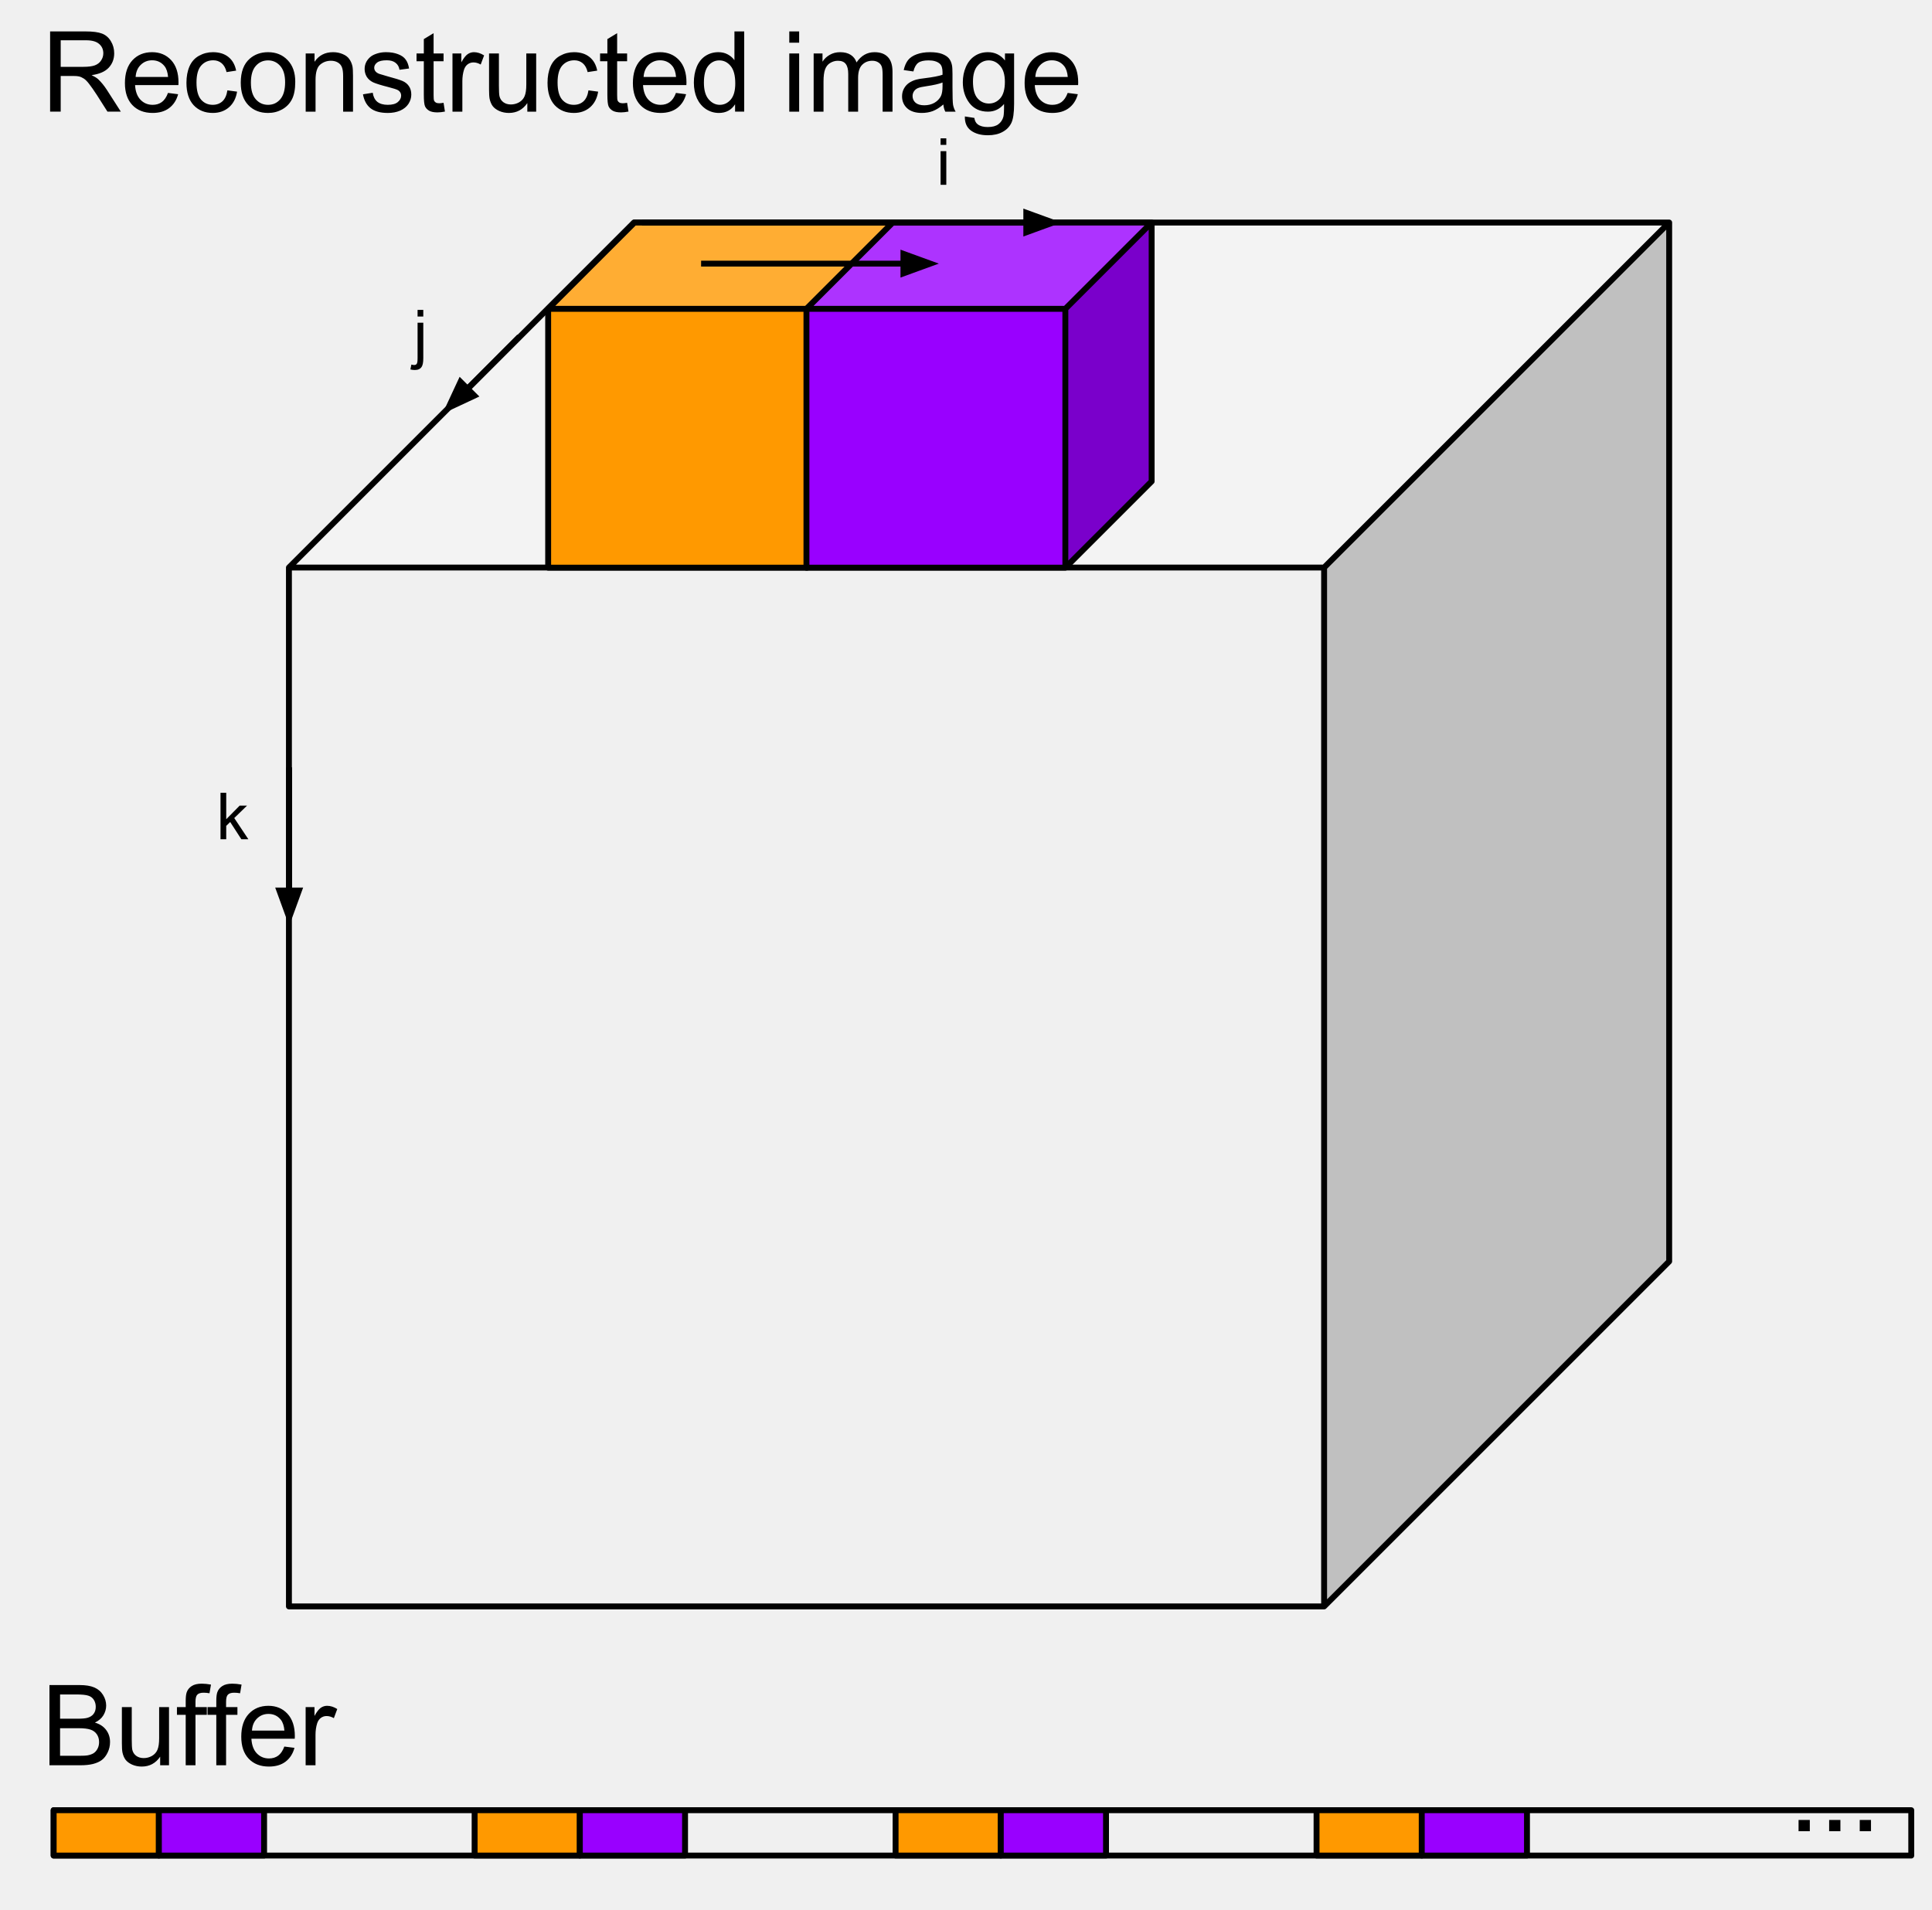
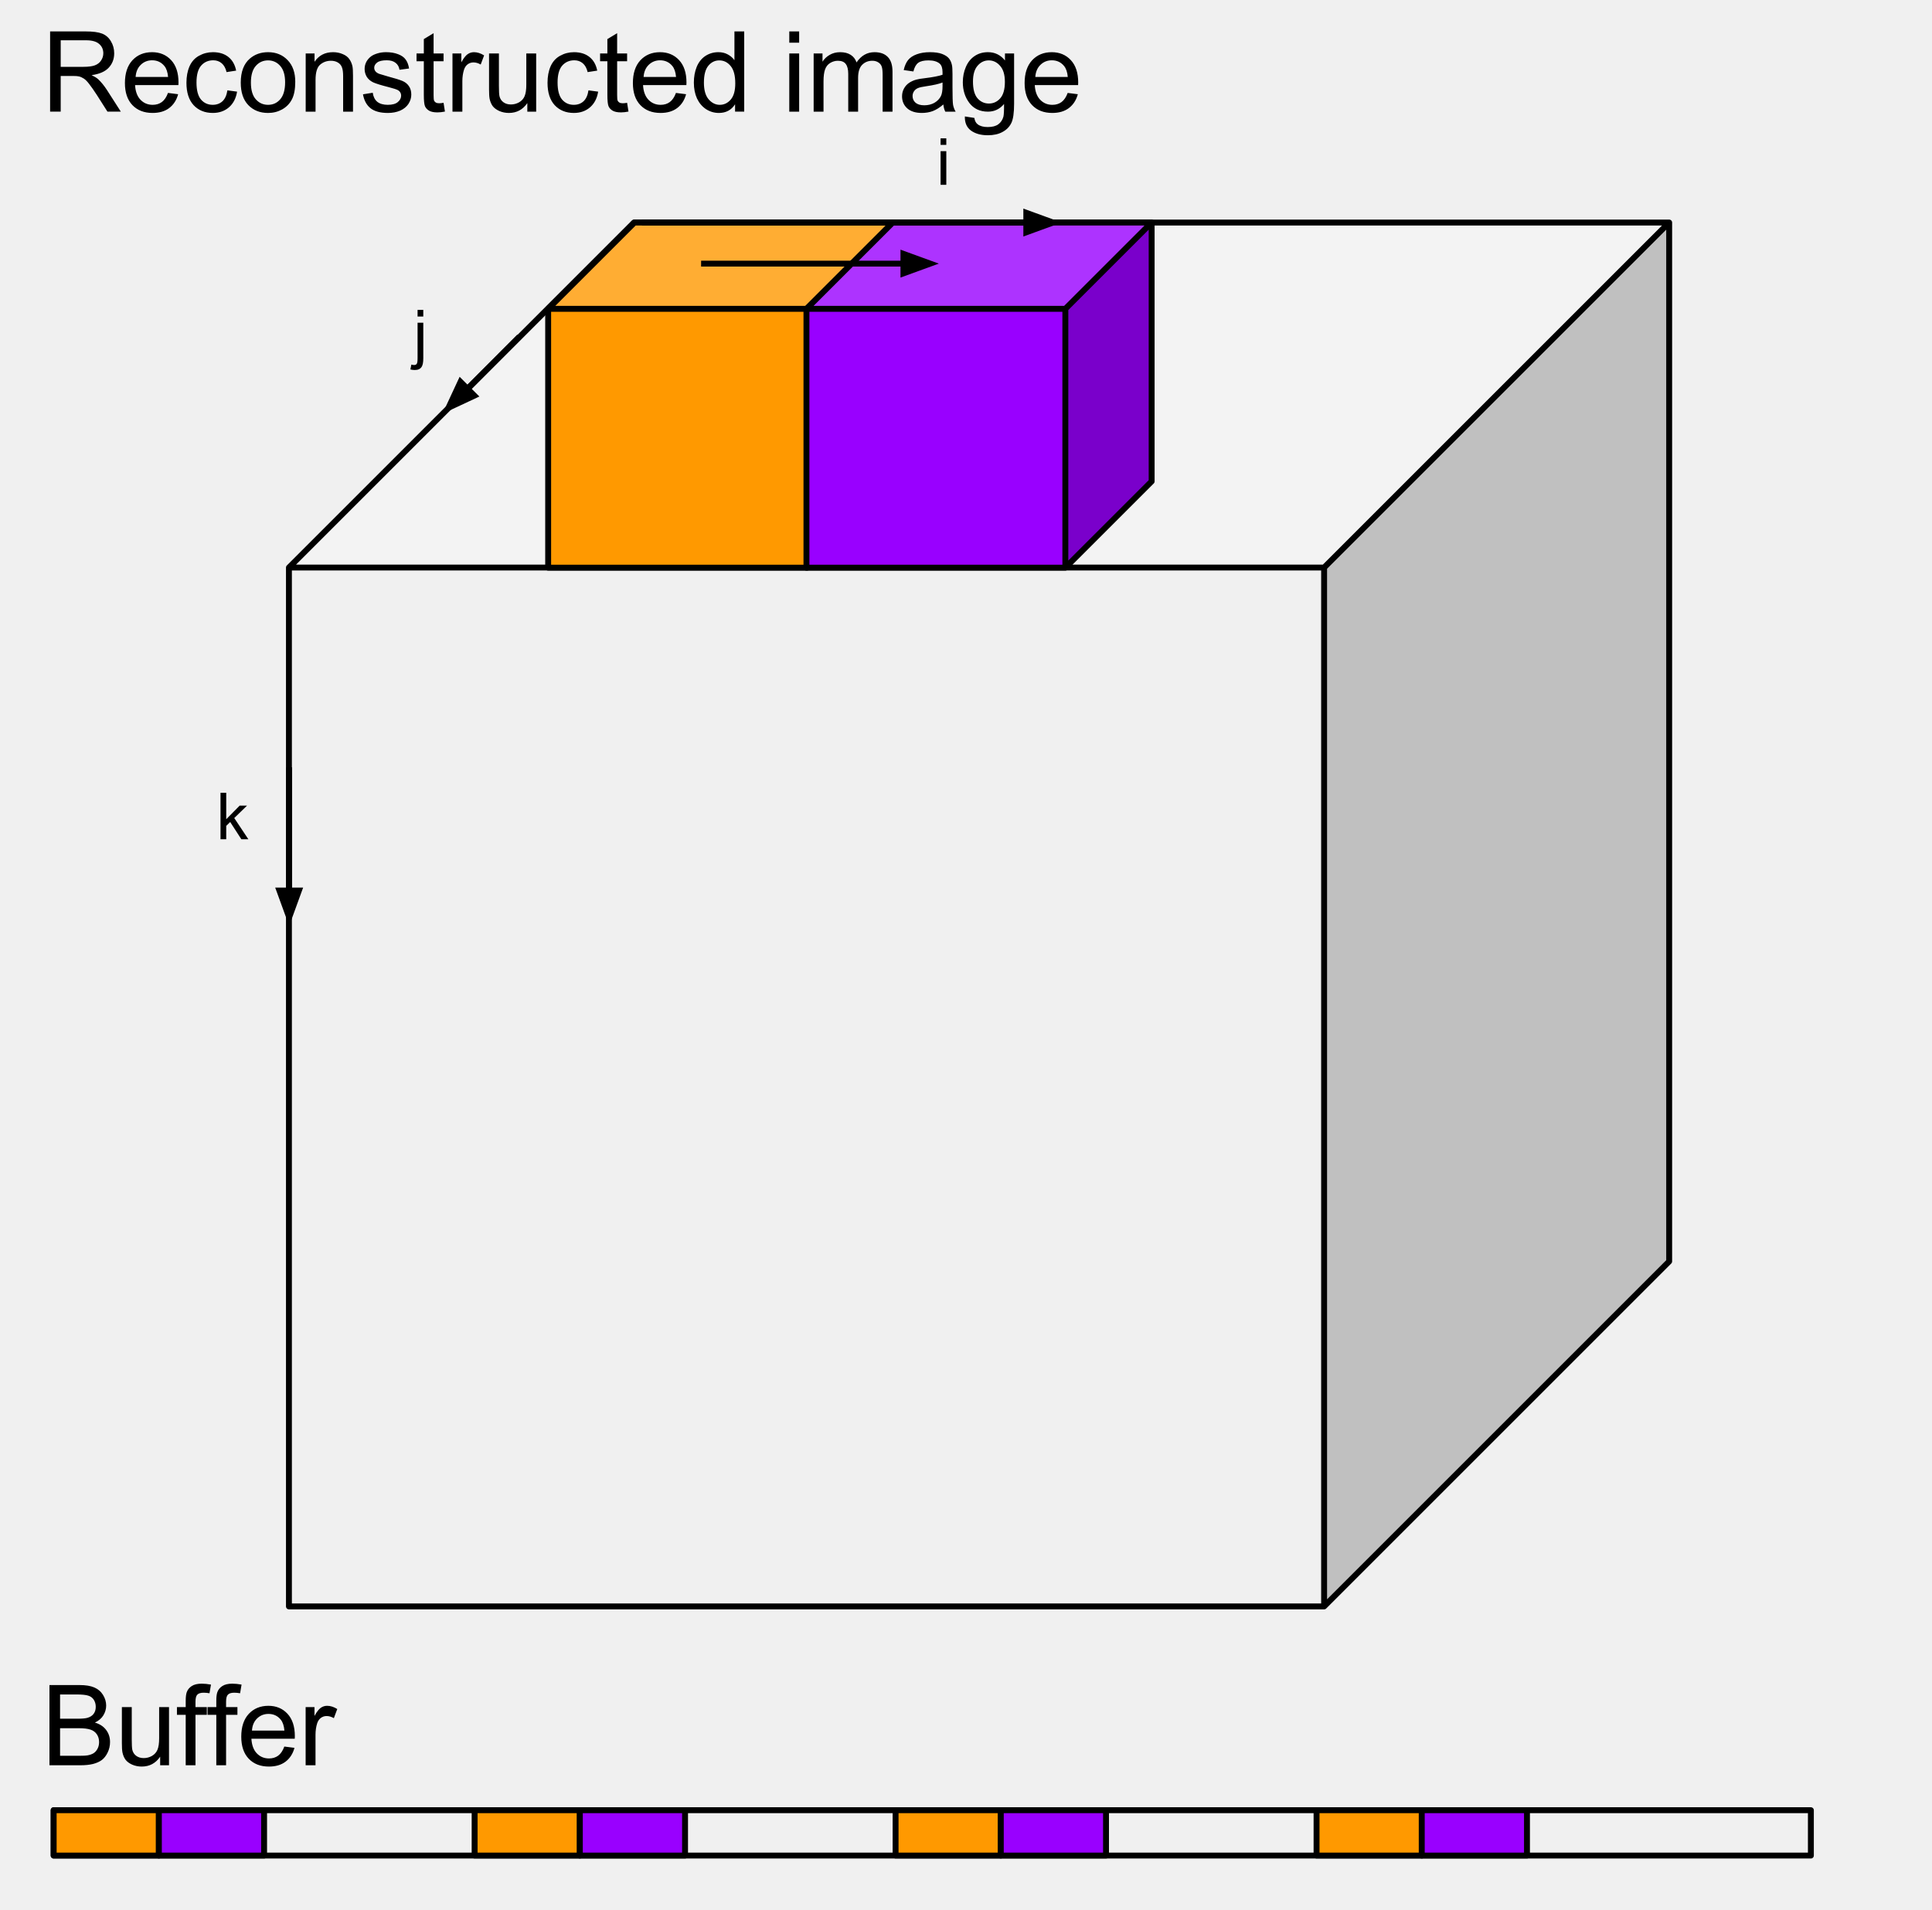
<svg xmlns="http://www.w3.org/2000/svg" version="1.1" viewBox="0.0 0.0 327.346 323.556" fill="none" stroke="none" stroke-linecap="square" stroke-miterlimit="10">
  <clipPath id="p.0">
    <path d="m0 0l327.346 0l0 323.556l-327.346 0l0 -323.556z" clip-rule="nonzero" />
  </clipPath>
  <g clip-path="url(#p.0)">
    <path fill="#000000" fill-opacity="0.0" d="m0 0l327.346 0l0 323.556l-327.346 0z" fill-rule="evenodd" />
    <path fill="#000000" fill-opacity="0.0" d="m48.955 96.178l175.394 0l0 176.055l-175.394 0z" fill-rule="evenodd" />
    <path fill="#000000" fill-opacity="0.0" d="m224.349 96.178l58.465 -58.465l0 176.055l-58.465 58.465z" fill-rule="evenodd" />
    <path fill="#000000" fill-opacity="0.0" d="m48.955 96.178l58.465 -58.465l175.394 0l-58.465 58.465z" fill-rule="evenodd" />
    <path fill="#000000" fill-opacity="0.0" d="m48.955 96.178l58.465 -58.465l175.394 0l0 176.055l-58.465 58.465l-175.394 0zm0 0l175.394 0l58.465 -58.465m-58.465 58.465l0 176.055" fill-rule="evenodd" />
    <path fill="#000000" fill-opacity="0.2" d="m224.349 96.178l58.465 -58.465l0 176.055l-58.465 58.465z" fill-rule="evenodd" />
    <path fill="#ffffff" fill-opacity="0.2" d="m48.955 96.178l58.465 -58.465l175.394 0l-58.465 58.465z" fill-rule="evenodd" />
    <path stroke="#000000" stroke-width="1.0" stroke-linejoin="round" stroke-linecap="butt" d="m48.955 96.178l58.465 -58.465l175.394 0l0 176.055l-58.465 58.465l-175.394 0zm0 0l175.394 0l58.465 -58.465m-58.465 58.465l0 176.055" fill-rule="evenodd" />
    <path fill="#ff9900" d="m92.877 52.336l43.866 0l0 43.866l-43.866 0z" fill-rule="evenodd" />
    <path fill="#cb7a00" d="m136.743 52.336l14.622 -14.622l0 43.866l-14.622 14.622z" fill-rule="evenodd" />
    <path fill="#ffad33" d="m92.877 52.336l14.622 -14.622l43.866 0l-14.622 14.622z" fill-rule="evenodd" />
    <path fill="#000000" fill-opacity="0.0" d="m92.877 52.336l14.622 -14.622l43.866 0l0 43.866l-14.622 14.622l-43.866 0zm0 0l43.866 0l14.622 -14.622m-14.622 14.622l0 43.866" fill-rule="evenodd" />
    <path stroke="#000000" stroke-width="1.0" stroke-linejoin="round" stroke-linecap="butt" d="m92.877 52.336l14.622 -14.622l43.866 0l0 43.866l-14.622 14.622l-43.866 0zm0 0l43.866 0l14.622 -14.622m-14.622 14.622l0 43.866" fill-rule="evenodd" />
    <path fill="#9900ff" d="m136.64 52.336l43.866 0l0 43.866l-43.866 0z" fill-rule="evenodd" />
    <path fill="#7a00cb" d="m180.507 52.336l14.622 -14.622l0 43.866l-14.622 14.622z" fill-rule="evenodd" />
    <path fill="#ad33ff" d="m136.64 52.336l14.622 -14.622l43.866 0l-14.622 14.622z" fill-rule="evenodd" />
    <path fill="#000000" fill-opacity="0.0" d="m136.64 52.336l14.622 -14.622l43.866 0l0 43.866l-14.622 14.622l-43.866 0zm0 0l43.866 0l14.622 -14.622m-14.622 14.622l0 43.866" fill-rule="evenodd" />
    <path stroke="#000000" stroke-width="1.0" stroke-linejoin="round" stroke-linecap="butt" d="m136.64 52.336l14.622 -14.622l43.866 0l0 43.866l-14.622 14.622l-43.866 0zm0 0l43.866 0l14.622 -14.622m-14.622 14.622l0 43.866" fill-rule="evenodd" />
    <path fill="#000000" fill-opacity="0.0" d="m108.772 37.714l71.118 0" fill-rule="evenodd" />
    <path stroke="#000000" stroke-width="1.0" stroke-linejoin="round" stroke-linecap="butt" d="m108.772 37.714l65.118 0" fill-rule="evenodd" />
    <path fill="#000000" stroke="#000000" stroke-width="1.0" stroke-linecap="butt" d="m173.89 39.366l4.538 -1.652l-4.538 -1.652z" fill-rule="evenodd" />
    <path fill="#000000" fill-opacity="0.0" d="m88.0 57.055l-13.039 13.071" fill-rule="evenodd" />
    <path stroke="#000000" stroke-width="1.0" stroke-linejoin="round" stroke-linecap="butt" d="m88.0 57.055l-8.802 8.823" fill-rule="evenodd" />
    <path fill="#000000" stroke="#000000" stroke-width="1.0" stroke-linecap="butt" d="m78.029 64.712l-2.036 4.379l4.374 -2.046z" fill-rule="evenodd" />
    <path fill="#000000" fill-opacity="0.0" d="m48.995 130.05l0 26.866" fill-rule="evenodd" />
    <path stroke="#000000" stroke-width="1.0" stroke-linejoin="round" stroke-linecap="butt" d="m48.995 130.05l0 20.866" fill-rule="evenodd" />
    <path fill="#000000" stroke="#000000" stroke-width="1.0" stroke-linecap="butt" d="m47.343 150.916l1.652 4.538l1.652 -4.538z" fill-rule="evenodd" />
    <path fill="#000000" fill-opacity="0.0" d="m27.627 122.984l24.85 0l0 28.976l-24.85 0z" fill-rule="evenodd" />
    <path fill="#000000" d="m37.362 142.224l0 -7.875l0.969 0l0 4.484l2.281 -2.312l1.25 0l-2.172 2.109l2.391 3.594l-1.188 0l-1.891 -2.922l-0.672 0.656l0 2.266l-0.969 0z" fill-rule="nonzero" />
    <path fill="#000000" fill-opacity="0.0" d="m61.031 41.15l24.85 0l0 28.976l-24.85 0z" fill-rule="evenodd" />
    <path fill="#000000" d="m70.75 53.64l0 -1.125l0.969 0l0 1.125l-0.969 0zm-1.219 8.969l0.172 -0.828q0.297 0.078 0.469 0.078q0.297 0 0.438 -0.203q0.141 -0.188 0.141 -0.969l0 -6.0l0.969 0l0 6.016q0 1.047 -0.281 1.469q-0.344 0.531 -1.156 0.531q-0.391 0 -0.75 -0.094z" fill-rule="nonzero" />
    <path fill="#000000" fill-opacity="0.0" d="m149.633 12.079l24.85 0l0 28.976l-24.85 0z" fill-rule="evenodd" />
    <path fill="#000000" d="m159.367 24.553l0 -1.109l0.969 0l0 1.109l-0.969 0zm0 6.766l0 -5.703l0.969 0l0 5.703l-0.969 0z" fill-rule="nonzero" />
    <path fill="#000000" fill-opacity="0.0" d="m118.79 44.675l40.283 0" fill-rule="evenodd" />
    <path stroke="#000000" stroke-width="1.0" stroke-linejoin="round" stroke-linecap="butt" d="m118.79 44.675l34.283 0" fill-rule="evenodd" />
    <path fill="#000000" stroke="#000000" stroke-width="1.0" stroke-linecap="butt" d="m153.073 46.326l4.538 -1.652l-4.538 -1.652z" fill-rule="evenodd" />
    <path fill="#000000" fill-opacity="0.0" d="m-2.01 -8.0l259.685 0l0 30.299l-259.685 0z" fill-rule="evenodd" />
    <path fill="#000000" d="m8.49 18.92l0 -13.594l6.031 0q1.813 0 2.75 0.359q0.953 0.359 1.516 1.297q0.562 0.922 0.562 2.047q0 1.453 -0.938 2.453q-0.922 0.984 -2.891 1.25q0.719 0.344 1.094 0.672q0.781 0.734 1.484 1.812l2.375 3.703l-2.266 0l-1.797 -2.828q-0.797 -1.219 -1.313 -1.875q-0.5 -0.656 -0.906 -0.906q-0.406 -0.266 -0.812 -0.359q-0.312 -0.078 -1.016 -0.078l-2.078 0l0 6.047l-1.797 0zm1.797 -7.594l3.859 0q1.234 0 1.922 -0.25q0.703 -0.266 1.062 -0.828q0.375 -0.562 0.375 -1.219q0 -0.969 -0.703 -1.578q-0.703 -0.625 -2.219 -0.625l-4.297 0l0 4.5zm18.176 4.422l1.719 0.219q-0.406 1.5 -1.516 2.344q-1.094 0.828 -2.812 0.828q-2.156 0 -3.422 -1.328q-1.266 -1.328 -1.266 -3.734q0 -2.484 1.266 -3.859q1.281 -1.375 3.328 -1.375q1.984 0 3.234 1.344q1.25 1.344 1.25 3.797q0 0.141 -0.016 0.438l-7.344 0q0.094 1.625 0.922 2.484q0.828 0.859 2.062 0.859q0.906 0 1.547 -0.469q0.656 -0.484 1.047 -1.547zm-5.484 -2.703l5.5 0q-0.109 -1.234 -0.625 -1.859q-0.797 -0.969 -2.078 -0.969q-1.141 0 -1.938 0.781q-0.781 0.766 -0.859 2.047zm15.548 2.266l1.641 0.219q-0.266 1.688 -1.375 2.656q-1.109 0.953 -2.734 0.953q-2.016 0 -3.25 -1.312q-1.219 -1.328 -1.219 -3.797q0 -1.594 0.516 -2.781q0.531 -1.203 1.609 -1.797q1.094 -0.609 2.359 -0.609q1.609 0 2.625 0.812q1.016 0.812 1.312 2.312l-1.625 0.25q-0.234 -1.0 -0.828 -1.5q-0.594 -0.5 -1.422 -0.5q-1.266 0 -2.062 0.906q-0.781 0.906 -0.781 2.859q0 1.984 0.766 2.891q0.766 0.891 1.984 0.891q0.984 0 1.641 -0.594q0.656 -0.609 0.844 -1.859zm2.266 -1.312q0 -2.734 1.531 -4.062q1.266 -1.094 3.094 -1.094q2.031 0 3.312 1.344q1.297 1.328 1.297 3.672q0 1.906 -0.578 3.0q-0.562 1.078 -1.656 1.688q-1.078 0.594 -2.375 0.594q-2.062 0 -3.344 -1.328q-1.281 -1.328 -1.281 -3.812zm1.719 0q0 1.891 0.828 2.828q0.828 0.938 2.078 0.938q1.25 0 2.062 -0.938q0.828 -0.953 0.828 -2.891q0 -1.828 -0.828 -2.766q-0.828 -0.938 -2.062 -0.938q-1.25 0 -2.078 0.938q-0.828 0.938 -0.828 2.828zm9.282 4.922l0 -9.859l1.5 0l0 1.406q1.094 -1.625 3.141 -1.625q0.891 0 1.641 0.328q0.75 0.312 1.109 0.844q0.375 0.516 0.531 1.219q0.094 0.469 0.094 1.625l0 6.062l-1.672 0l0 -6.0q0 -1.016 -0.203 -1.516q-0.188 -0.516 -0.688 -0.812q-0.5 -0.297 -1.172 -0.297q-1.062 0 -1.844 0.672q-0.766 0.672 -0.766 2.578l0 5.375l-1.672 0zm9.704 -2.938l1.656 -0.266q0.141 1.0 0.766 1.531q0.641 0.516 1.781 0.516q1.156 0 1.703 -0.469q0.562 -0.469 0.562 -1.094q0 -0.562 -0.484 -0.891q-0.344 -0.219 -1.703 -0.562q-1.844 -0.469 -2.562 -0.797q-0.703 -0.344 -1.078 -0.938q-0.359 -0.609 -0.359 -1.328q0 -0.656 0.297 -1.219q0.312 -0.562 0.828 -0.938q0.391 -0.281 1.062 -0.484q0.672 -0.203 1.438 -0.203q1.172 0 2.047 0.344q0.875 0.328 1.281 0.906q0.422 0.562 0.578 1.516l-1.625 0.219q-0.109 -0.75 -0.656 -1.172q-0.531 -0.438 -1.5 -0.438q-1.156 0 -1.641 0.391q-0.484 0.375 -0.484 0.875q0 0.328 0.203 0.594q0.203 0.266 0.641 0.438q0.25 0.094 1.469 0.438q1.766 0.469 2.469 0.766q0.703 0.297 1.094 0.875q0.406 0.578 0.406 1.438q0 0.828 -0.484 1.578q-0.484 0.734 -1.406 1.141q-0.922 0.391 -2.078 0.391q-1.922 0 -2.938 -0.797q-1.0 -0.797 -1.281 -2.359zm13.656 1.438l0.234 1.484q-0.703 0.141 -1.266 0.141q-0.906 0 -1.406 -0.281q-0.5 -0.297 -0.703 -0.75q-0.203 -0.469 -0.203 -1.984l0 -5.656l-1.234 0l0 -1.312l1.234 0l0 -2.438l1.656 -1.0l0 3.438l1.688 0l0 1.312l-1.688 0l0 5.75q0 0.719 0.078 0.922q0.094 0.203 0.297 0.328q0.203 0.125 0.578 0.125q0.266 0 0.734 -0.078zm1.511 1.5l0 -9.859l1.5 0l0 1.5q0.578 -1.047 1.062 -1.375q0.484 -0.344 1.078 -0.344q0.844 0 1.719 0.547l-0.578 1.547q-0.609 -0.359 -1.234 -0.359q-0.547 0 -0.984 0.328q-0.422 0.328 -0.609 0.906q-0.281 0.891 -0.281 1.953l0 5.156l-1.672 0zm12.681 0l0 -1.453q-1.141 1.672 -3.125 1.672q-0.859 0 -1.625 -0.328q-0.75 -0.344 -1.125 -0.844q-0.359 -0.5 -0.516 -1.234q-0.094 -0.5 -0.094 -1.562l0 -6.109l1.672 0l0 5.469q0 1.312 0.094 1.766q0.156 0.656 0.672 1.031q0.516 0.375 1.266 0.375q0.75 0 1.406 -0.375q0.656 -0.391 0.922 -1.047q0.281 -0.672 0.281 -1.938l0 -5.281l1.672 0l0 9.859l-1.5 0zm10.36 -3.609l1.641 0.219q-0.266 1.688 -1.375 2.656q-1.109 0.953 -2.734 0.953q-2.016 0 -3.25 -1.312q-1.219 -1.328 -1.219 -3.797q0 -1.594 0.516 -2.781q0.531 -1.203 1.609 -1.797q1.094 -0.609 2.359 -0.609q1.609 0 2.625 0.812q1.016 0.812 1.312 2.312l-1.625 0.25q-0.234 -1.0 -0.828 -1.5q-0.594 -0.5 -1.422 -0.5q-1.266 0 -2.062 0.906q-0.781 0.906 -0.781 2.859q0 1.984 0.766 2.891q0.766 0.891 1.984 0.891q0.984 0 1.641 -0.594q0.656 -0.609 0.844 -1.859zm6.547 2.109l0.234 1.484q-0.703 0.141 -1.266 0.141q-0.906 0 -1.406 -0.281q-0.5 -0.297 -0.703 -0.75q-0.203 -0.469 -0.203 -1.984l0 -5.656l-1.234 0l0 -1.312l1.234 0l0 -2.438l1.656 -1.0l0 3.438l1.688 0l0 1.312l-1.688 0l0 5.75q0 0.719 0.078 0.922q0.094 0.203 0.297 0.328q0.203 0.125 0.578 0.125q0.266 0 0.734 -0.078zm8.277 -1.672l1.719 0.219q-0.406 1.5 -1.516 2.344q-1.094 0.828 -2.812 0.828q-2.156 0 -3.422 -1.328q-1.266 -1.328 -1.266 -3.734q0 -2.484 1.266 -3.859q1.281 -1.375 3.328 -1.375q1.984 0 3.234 1.344q1.25 1.344 1.25 3.797q0 0.141 -0.016 0.438l-7.344 0q0.094 1.625 0.922 2.484q0.828 0.859 2.062 0.859q0.906 0 1.547 -0.469q0.656 -0.484 1.047 -1.547zm-5.484 -2.703l5.5 0q-0.109 -1.234 -0.625 -1.859q-0.797 -0.969 -2.078 -0.969q-1.141 0 -1.938 0.781q-0.781 0.766 -0.859 2.047zm15.501 5.875l0 -1.25q-0.938 1.469 -2.75 1.469q-1.172 0 -2.172 -0.641q-0.984 -0.656 -1.531 -1.812q-0.531 -1.172 -0.531 -2.688q0 -1.469 0.484 -2.672q0.5 -1.203 1.469 -1.844q0.984 -0.641 2.203 -0.641q0.891 0 1.578 0.375q0.703 0.375 1.141 0.984l0 -4.875l1.656 0l0 13.594l-1.547 0zm-5.281 -4.922q0 1.891 0.797 2.828q0.812 0.938 1.891 0.938q1.094 0 1.859 -0.891q0.766 -0.891 0.766 -2.734q0 -2.016 -0.781 -2.953q-0.781 -0.953 -1.922 -0.953q-1.109 0 -1.859 0.906q-0.75 0.906 -0.75 2.859zm14.465 -6.766l0 -1.906l1.672 0l0 1.906l-1.672 0zm0 11.688l0 -9.859l1.672 0l0 9.859l-1.672 0zm4.129 0l0 -9.859l1.5 0l0 1.391q0.453 -0.719 1.219 -1.156q0.781 -0.453 1.766 -0.453q1.094 0 1.797 0.453q0.703 0.453 0.984 1.281q1.172 -1.734 3.047 -1.734q1.469 0 2.25 0.812q0.797 0.812 0.797 2.5l0 6.766l-1.672 0l0 -6.203q0 -1.0 -0.156 -1.438q-0.156 -0.453 -0.594 -0.719q-0.422 -0.266 -1.0 -0.266q-1.031 0 -1.719 0.688q-0.688 0.688 -0.688 2.219l0 5.719l-1.672 0l0 -6.406q0 -1.109 -0.406 -1.656q-0.406 -0.562 -1.344 -0.562q-0.703 0 -1.312 0.375q-0.594 0.359 -0.859 1.078q-0.266 0.719 -0.266 2.062l0 5.109l-1.672 0zm21.978 -1.219q-0.938 0.797 -1.797 1.125q-0.859 0.312 -1.844 0.312q-1.609 0 -2.484 -0.781q-0.875 -0.797 -0.875 -2.031q0 -0.734 0.328 -1.328q0.328 -0.594 0.859 -0.953q0.531 -0.359 1.203 -0.547q0.5 -0.141 1.484 -0.25q2.031 -0.25 2.984 -0.578q0 -0.344 0 -0.438q0 -1.016 -0.469 -1.438q-0.641 -0.562 -1.906 -0.562q-1.172 0 -1.734 0.406q-0.562 0.406 -0.828 1.469l-1.641 -0.234q0.234 -1.047 0.734 -1.688q0.516 -0.641 1.469 -0.984q0.969 -0.359 2.25 -0.359q1.266 0 2.047 0.297q0.781 0.297 1.156 0.75q0.375 0.453 0.516 1.141q0.094 0.422 0.094 1.531l0 2.234q0 2.328 0.094 2.953q0.109 0.609 0.438 1.172l-1.75 0q-0.266 -0.516 -0.328 -1.219zm-0.141 -3.719q-0.906 0.359 -2.734 0.625q-1.031 0.141 -1.453 0.328q-0.422 0.188 -0.656 0.547q-0.234 0.359 -0.234 0.797q0 0.672 0.5 1.125q0.516 0.438 1.484 0.438q0.969 0 1.719 -0.422q0.75 -0.438 1.109 -1.156q0.266 -0.578 0.266 -1.672l0 -0.609zm3.782 5.75l1.609 0.25q0.109 0.75 0.578 1.094q0.609 0.453 1.688 0.453q1.172 0 1.797 -0.469q0.625 -0.453 0.859 -1.281q0.125 -0.516 0.109 -2.156q-1.094 1.297 -2.719 1.297q-2.031 0 -3.156 -1.469q-1.109 -1.469 -1.109 -3.516q0 -1.406 0.516 -2.594q0.516 -1.203 1.484 -1.844q0.969 -0.656 2.266 -0.656q1.75 0 2.875 1.406l0 -1.188l1.547 0l0 8.516q0 2.312 -0.469 3.266q-0.469 0.969 -1.484 1.516q-1.016 0.562 -2.5 0.562q-1.766 0 -2.859 -0.797q-1.078 -0.797 -1.031 -2.391zm1.375 -5.922q0 1.953 0.766 2.844q0.781 0.891 1.938 0.891q1.141 0 1.922 -0.891q0.781 -0.891 0.781 -2.781q0 -1.812 -0.812 -2.719q-0.797 -0.922 -1.922 -0.922q-1.109 0 -1.891 0.906q-0.781 0.891 -0.781 2.672zm16.048 1.938l1.719 0.219q-0.406 1.5 -1.516 2.344q-1.094 0.828 -2.812 0.828q-2.156 0 -3.422 -1.328q-1.266 -1.328 -1.266 -3.734q0 -2.484 1.266 -3.859q1.281 -1.375 3.328 -1.375q1.984 0 3.234 1.344q1.25 1.344 1.25 3.797q0 0.141 -0.016 0.438l-7.344 0q0.094 1.625 0.922 2.484q0.828 0.859 2.062 0.859q0.906 0 1.547 -0.469q0.656 -0.484 1.047 -1.547zm-5.484 -2.703l5.5 0q-0.109 -1.234 -0.625 -1.859q-0.797 -0.969 -2.078 -0.969q-1.141 0 -1.938 0.781q-0.781 0.766 -0.859 2.047z" fill-rule="nonzero" />
    <path fill="#000000" fill-opacity="0.0" d="m-2.01 272.234l259.685 0l0 30.299l-259.685 0z" fill-rule="evenodd" />
    <path fill="#000000" d="m8.38 299.154l0 -13.594l5.109 0q1.547 0 2.484 0.406q0.953 0.406 1.484 1.266q0.531 0.859 0.531 1.797q0 0.875 -0.469 1.656q-0.469 0.766 -1.438 1.234q1.234 0.359 1.891 1.234q0.672 0.875 0.672 2.062q0 0.953 -0.406 1.781q-0.391 0.812 -0.984 1.266q-0.594 0.438 -1.5 0.672q-0.891 0.219 -2.188 0.219l-5.188 0zm1.797 -7.891l2.938 0q1.203 0 1.719 -0.156q0.688 -0.203 1.031 -0.672q0.359 -0.469 0.359 -1.188q0 -0.672 -0.328 -1.188q-0.328 -0.516 -0.938 -0.703q-0.594 -0.203 -2.062 -0.203l-2.719 0l0 4.109zm0 6.281l3.391 0q0.875 0 1.219 -0.062q0.625 -0.109 1.047 -0.359q0.422 -0.266 0.688 -0.766q0.266 -0.5 0.266 -1.141q0 -0.766 -0.391 -1.328q-0.391 -0.562 -1.078 -0.781q-0.688 -0.234 -1.984 -0.234l-3.156 0l0 4.672zm16.959 1.609l0 -1.453q-1.141 1.672 -3.125 1.672q-0.859 0 -1.625 -0.328q-0.75 -0.344 -1.125 -0.844q-0.359 -0.5 -0.516 -1.234q-0.094 -0.5 -0.094 -1.562l0 -6.109l1.672 0l0 5.469q0 1.312 0.094 1.766q0.156 0.656 0.672 1.031q0.516 0.375 1.266 0.375q0.75 0 1.406 -0.375q0.656 -0.391 0.922 -1.047q0.281 -0.672 0.281 -1.938l0 -5.281l1.672 0l0 9.859l-1.5 0zm4.329 0l0 -8.547l-1.484 0l0 -1.312l1.484 0l0 -1.047q0 -0.984 0.172 -1.469q0.234 -0.656 0.844 -1.047q0.609 -0.406 1.703 -0.406q0.703 0 1.562 0.156l-0.25 1.469q-0.516 -0.094 -0.984 -0.094q-0.766 0 -1.078 0.328q-0.312 0.312 -0.312 1.203l0 0.906l1.922 0l0 1.312l-1.922 0l0 8.547l-1.656 0zm5.183 0l0 -8.547l-1.484 0l0 -1.312l1.484 0l0 -1.047q0 -0.984 0.172 -1.469q0.234 -0.656 0.844 -1.047q0.609 -0.406 1.703 -0.406q0.703 0 1.562 0.156l-0.25 1.469q-0.516 -0.094 -0.984 -0.094q-0.766 0 -1.078 0.328q-0.312 0.312 -0.312 1.203l0 0.906l1.922 0l0 1.312l-1.922 0l0 8.547l-1.656 0zm11.527 -3.172l1.719 0.219q-0.406 1.5 -1.516 2.344q-1.094 0.828 -2.812 0.828q-2.156 0 -3.422 -1.328q-1.266 -1.328 -1.266 -3.734q0 -2.484 1.266 -3.859q1.281 -1.375 3.328 -1.375q1.984 0 3.234 1.344q1.25 1.344 1.25 3.797q0 0.141 -0.016 0.438l-7.344 0q0.094 1.625 0.922 2.484q0.828 0.859 2.062 0.859q0.906 0 1.547 -0.469q0.656 -0.484 1.047 -1.547zm-5.484 -2.703l5.5 0q-0.109 -1.234 -0.625 -1.859q-0.797 -0.969 -2.078 -0.969q-1.141 0 -1.938 0.781q-0.781 0.766 -0.859 2.047zm9.094 5.875l0 -9.859l1.5 0l0 1.5q0.578 -1.047 1.062 -1.375q0.484 -0.344 1.078 -0.344q0.844 0 1.719 0.547l-0.578 1.547q-0.609 -0.359 -1.234 -0.359q-0.547 0 -0.984 0.328q-0.422 0.328 -0.609 0.906q-0.281 0.891 -0.281 1.953l0 5.156l-1.672 0z" fill-rule="nonzero" />
-     <path fill="#000000" fill-opacity="0.0" d="m9.092 306.769l314.74 0l0 7.685l-314.74 0z" fill-rule="evenodd" />
-     <path stroke="#000000" stroke-width="1.0" stroke-linejoin="round" stroke-linecap="butt" d="m9.092 306.769l314.74 0l0 7.685l-314.74 0z" fill-rule="evenodd" />
+     <path fill="#000000" fill-opacity="0.0" d="m9.092 306.769l297.732 0l0 7.685l-297.732 0z" fill-rule="evenodd" />
+     <path stroke="#000000" stroke-width="1.0" stroke-linejoin="round" stroke-linecap="butt" d="m9.092 306.769l297.732 0l0 7.685l-297.732 0z" fill-rule="evenodd" />
    <path fill="#ff9900" d="m9.092 306.769l17.827 0l0 7.685l-17.827 0z" fill-rule="evenodd" />
    <path stroke="#000000" stroke-width="1.0" stroke-linejoin="round" stroke-linecap="butt" d="m9.092 306.769l17.827 0l0 7.685l-17.827 0z" fill-rule="evenodd" />
    <path fill="#9900ff" d="m26.919 306.769l17.827 0l0 7.685l-17.827 0z" fill-rule="evenodd" />
    <path stroke="#000000" stroke-width="1.0" stroke-linejoin="round" stroke-linecap="butt" d="m26.919 306.769l17.827 0l0 7.685l-17.827 0z" fill-rule="evenodd" />
    <path fill="#ff9900" d="m80.417 306.769l17.827 0l0 7.685l-17.827 0z" fill-rule="evenodd" />
    <path stroke="#000000" stroke-width="1.0" stroke-linejoin="round" stroke-linecap="butt" d="m80.417 306.769l17.827 0l0 7.685l-17.827 0z" fill-rule="evenodd" />
    <path fill="#9900ff" d="m98.244 306.769l17.827 0l0 7.685l-17.827 0z" fill-rule="evenodd" />
    <path stroke="#000000" stroke-width="1.0" stroke-linejoin="round" stroke-linecap="butt" d="m98.244 306.769l17.827 0l0 7.685l-17.827 0z" fill-rule="evenodd" />
    <path fill="#ff9900" d="m151.743 306.769l17.827 0l0 7.685l-17.827 0z" fill-rule="evenodd" />
    <path stroke="#000000" stroke-width="1.0" stroke-linejoin="round" stroke-linecap="butt" d="m151.743 306.769l17.827 0l0 7.685l-17.827 0z" fill-rule="evenodd" />
    <path fill="#9900ff" d="m169.57 306.769l17.827 0l0 7.685l-17.827 0z" fill-rule="evenodd" />
    <path stroke="#000000" stroke-width="1.0" stroke-linejoin="round" stroke-linecap="butt" d="m169.57 306.769l17.827 0l0 7.685l-17.827 0z" fill-rule="evenodd" />
    <path fill="#ff9900" d="m223.068 306.769l17.827 0l0 7.685l-17.827 0z" fill-rule="evenodd" />
    <path stroke="#000000" stroke-width="1.0" stroke-linejoin="round" stroke-linecap="butt" d="m223.068 306.769l17.827 0l0 7.685l-17.827 0z" fill-rule="evenodd" />
    <path fill="#9900ff" d="m240.895 306.769l17.827 0l0 7.685l-17.827 0z" fill-rule="evenodd" />
    <path stroke="#000000" stroke-width="1.0" stroke-linejoin="round" stroke-linecap="butt" d="m240.895 306.769l17.827 0l0 7.685l-17.827 0z" fill-rule="evenodd" />
-     <path fill="#000000" fill-opacity="0.0" d="m294.018 283.895l34.961 0l0 17.512l-34.961 0z" fill-rule="evenodd" />
-     <path fill="#000000" d="m304.737 310.327l0 -1.906l1.906 0l0 1.906l-1.906 0zm5.183 0l0 -1.906l1.906 0l0 1.906l-1.906 0zm5.183 0l0 -1.906l1.906 0l0 1.906l-1.906 0z" fill-rule="nonzero" />
  </g>
</svg>
